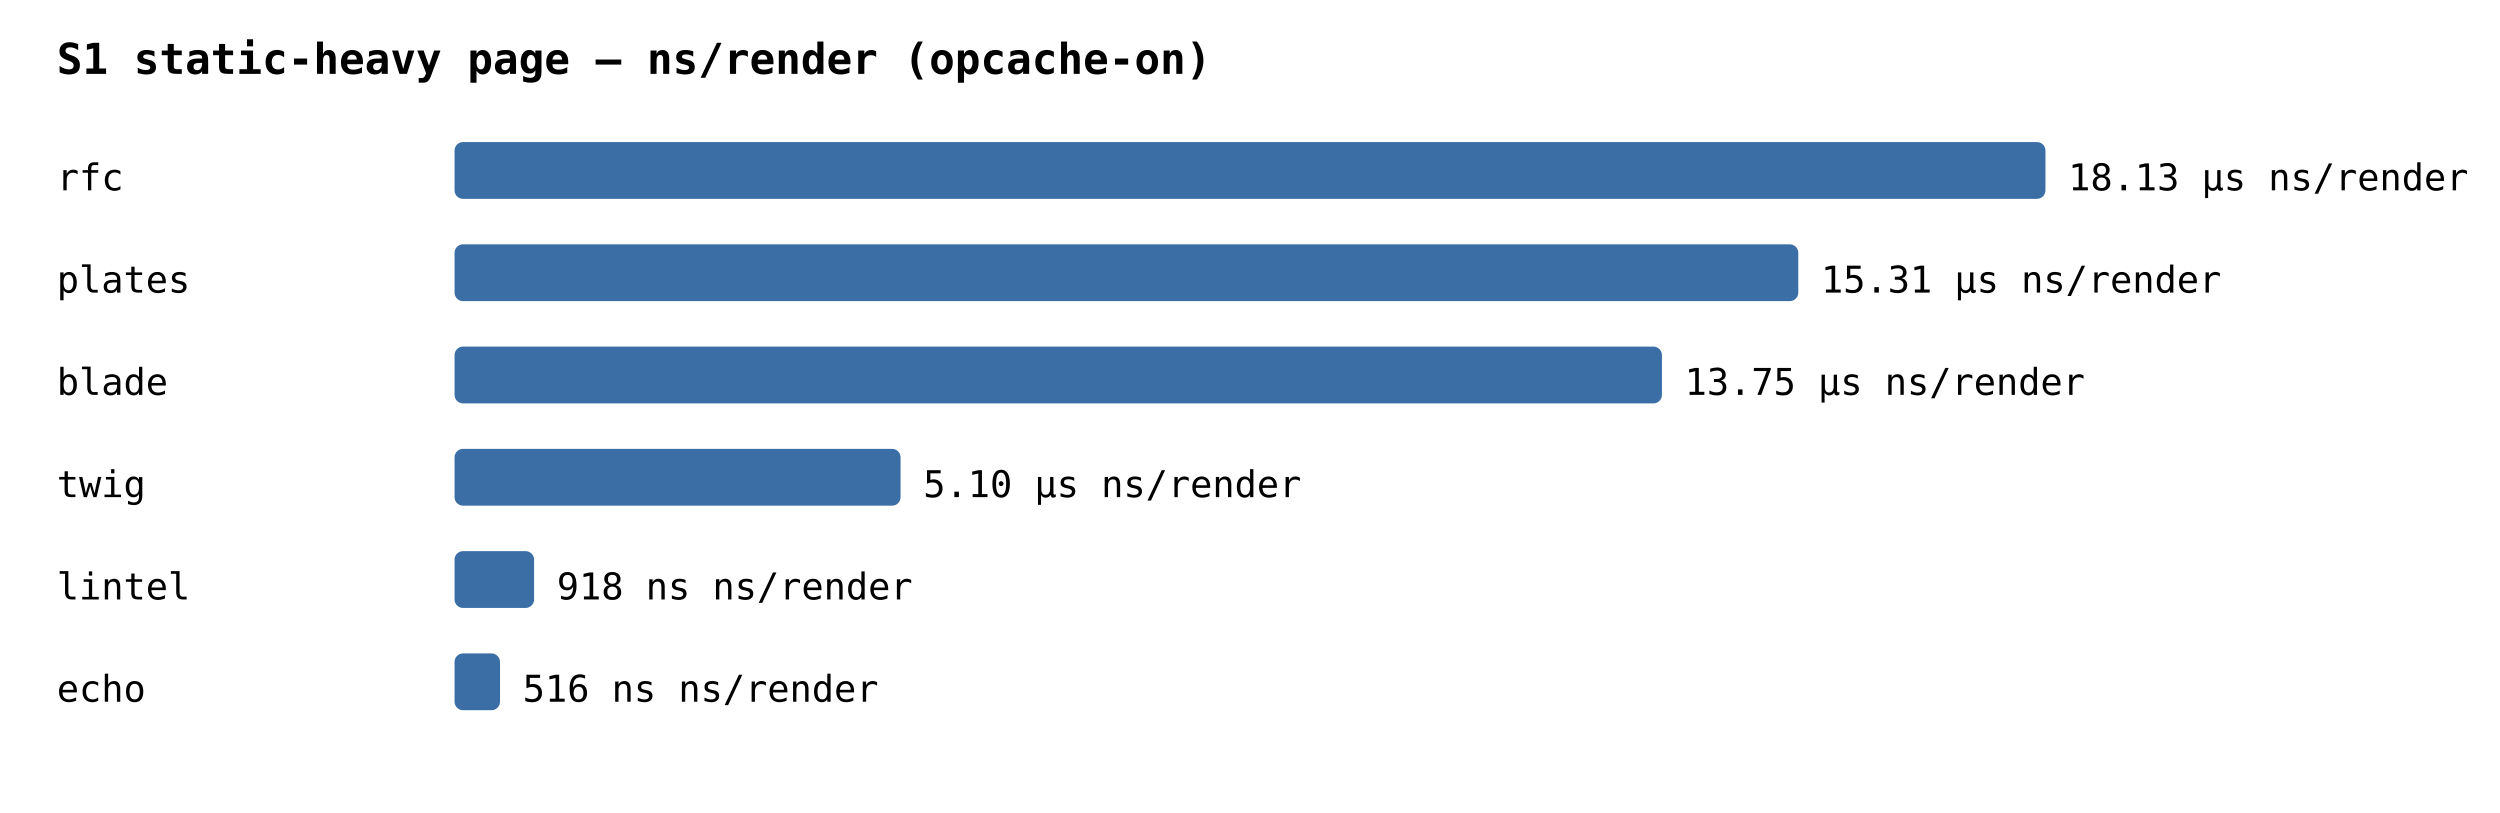
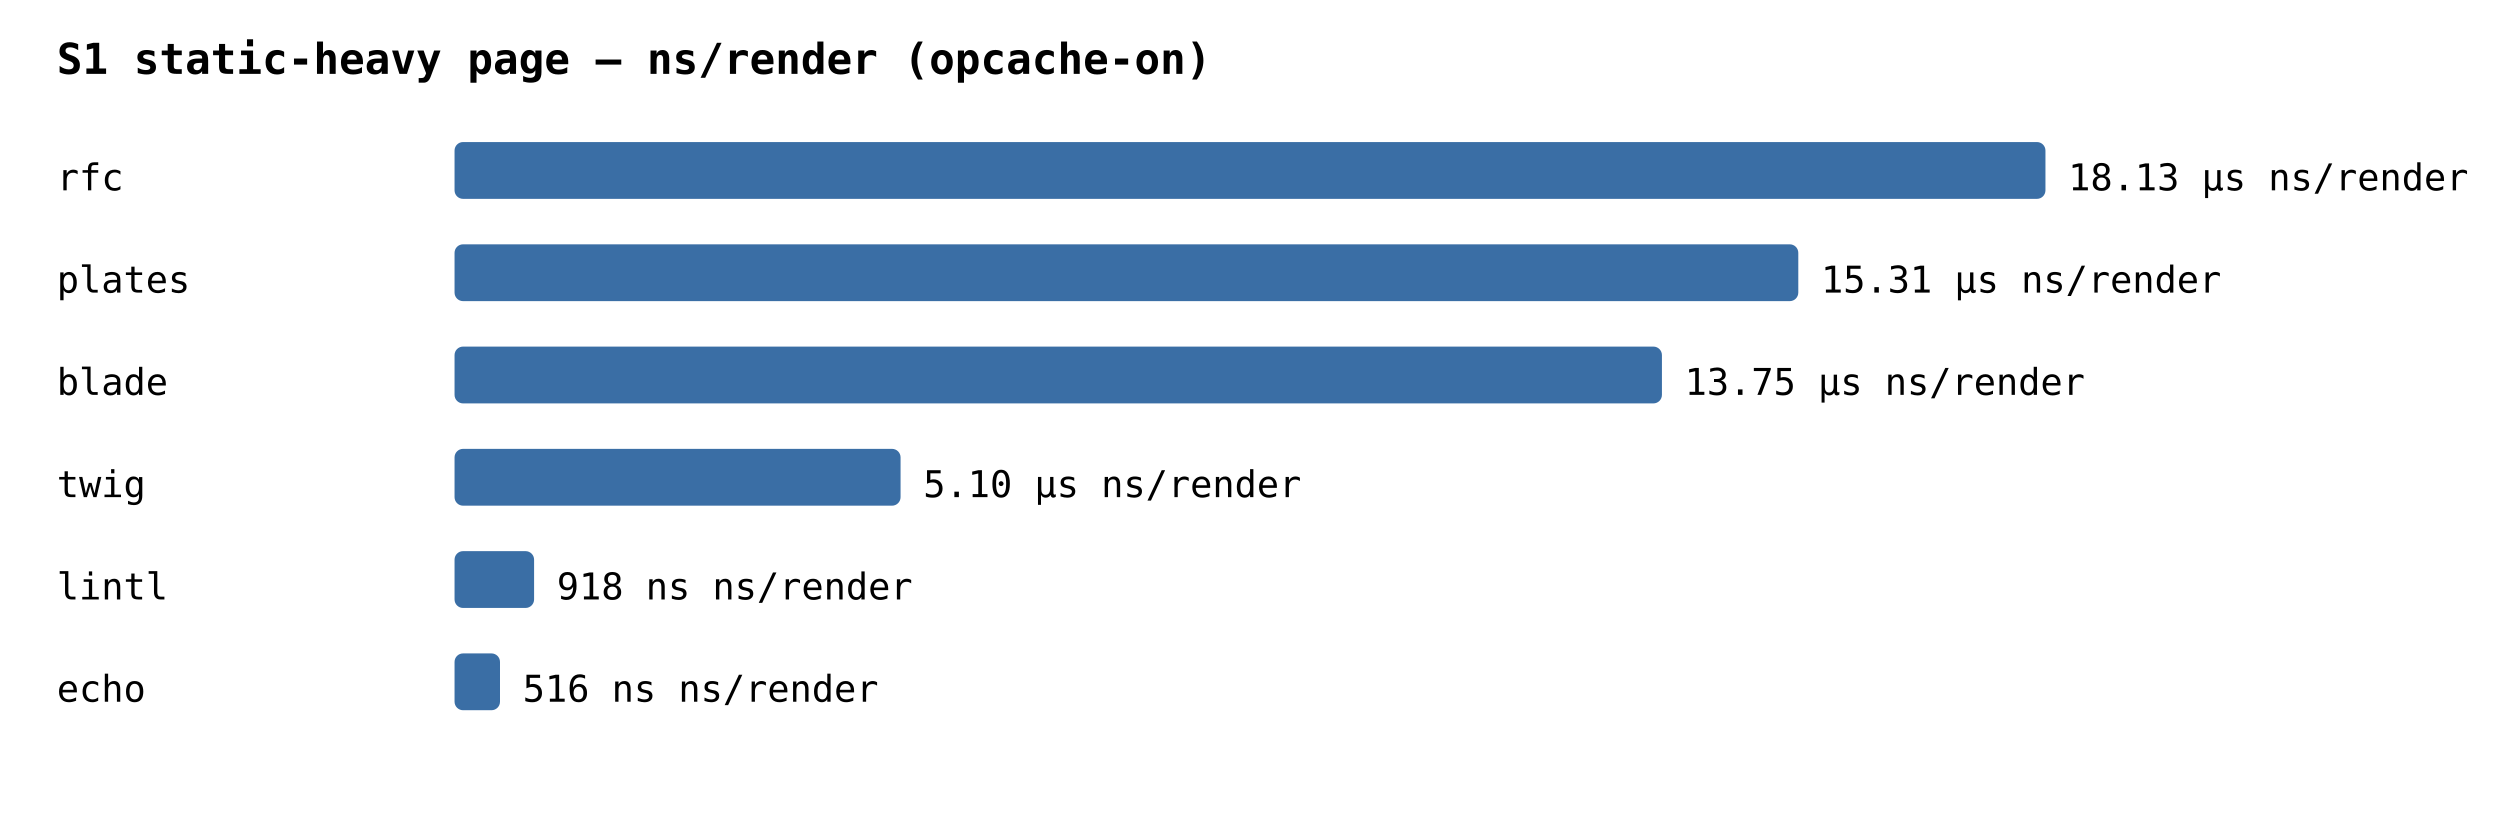
<svg xmlns="http://www.w3.org/2000/svg" width="880" height="286" viewBox="0 0 880 286" font-family="monospace" font-size="13">
  <text x="20" y="26" font-size="15" font-weight="bold">S1 static-heavy page — ns/render (opcache-on)</text>
  <text x="20" y="67" text-anchor="start">rfc</text>
  <rect x="160" y="50" width="560" height="20" fill="#3a6ea5" rx="3" />
  <text x="728" y="67">18.13 µs ns/render</text>
  <text x="20" y="103" text-anchor="start">plates</text>
  <rect x="160" y="86" width="473" height="20" fill="#3a6ea5" rx="3" />
  <text x="641" y="103">15.31 µs ns/render</text>
  <text x="20" y="139" text-anchor="start">blade</text>
  <rect x="160" y="122" width="425" height="20" fill="#3a6ea5" rx="3" />
  <text x="593" y="139">13.75 µs ns/render</text>
  <text x="20" y="175" text-anchor="start">twig</text>
  <rect x="160" y="158" width="157" height="20" fill="#3a6ea5" rx="3" />
  <text x="325" y="175">5.10 µs ns/render</text>
-   <text x="20" y="211" text-anchor="start">lintel</text>
+   <text x="20" y="211" text-anchor="start">lintl</text>
  <rect x="160" y="194" width="28" height="20" fill="#3a6ea5" rx="3" />
  <text x="196" y="211">918 ns ns/render</text>
  <text x="20" y="247" text-anchor="start">echo</text>
  <rect x="160" y="230" width="16" height="20" fill="#3a6ea5" rx="3" />
  <text x="184" y="247">516 ns ns/render</text>
</svg>
